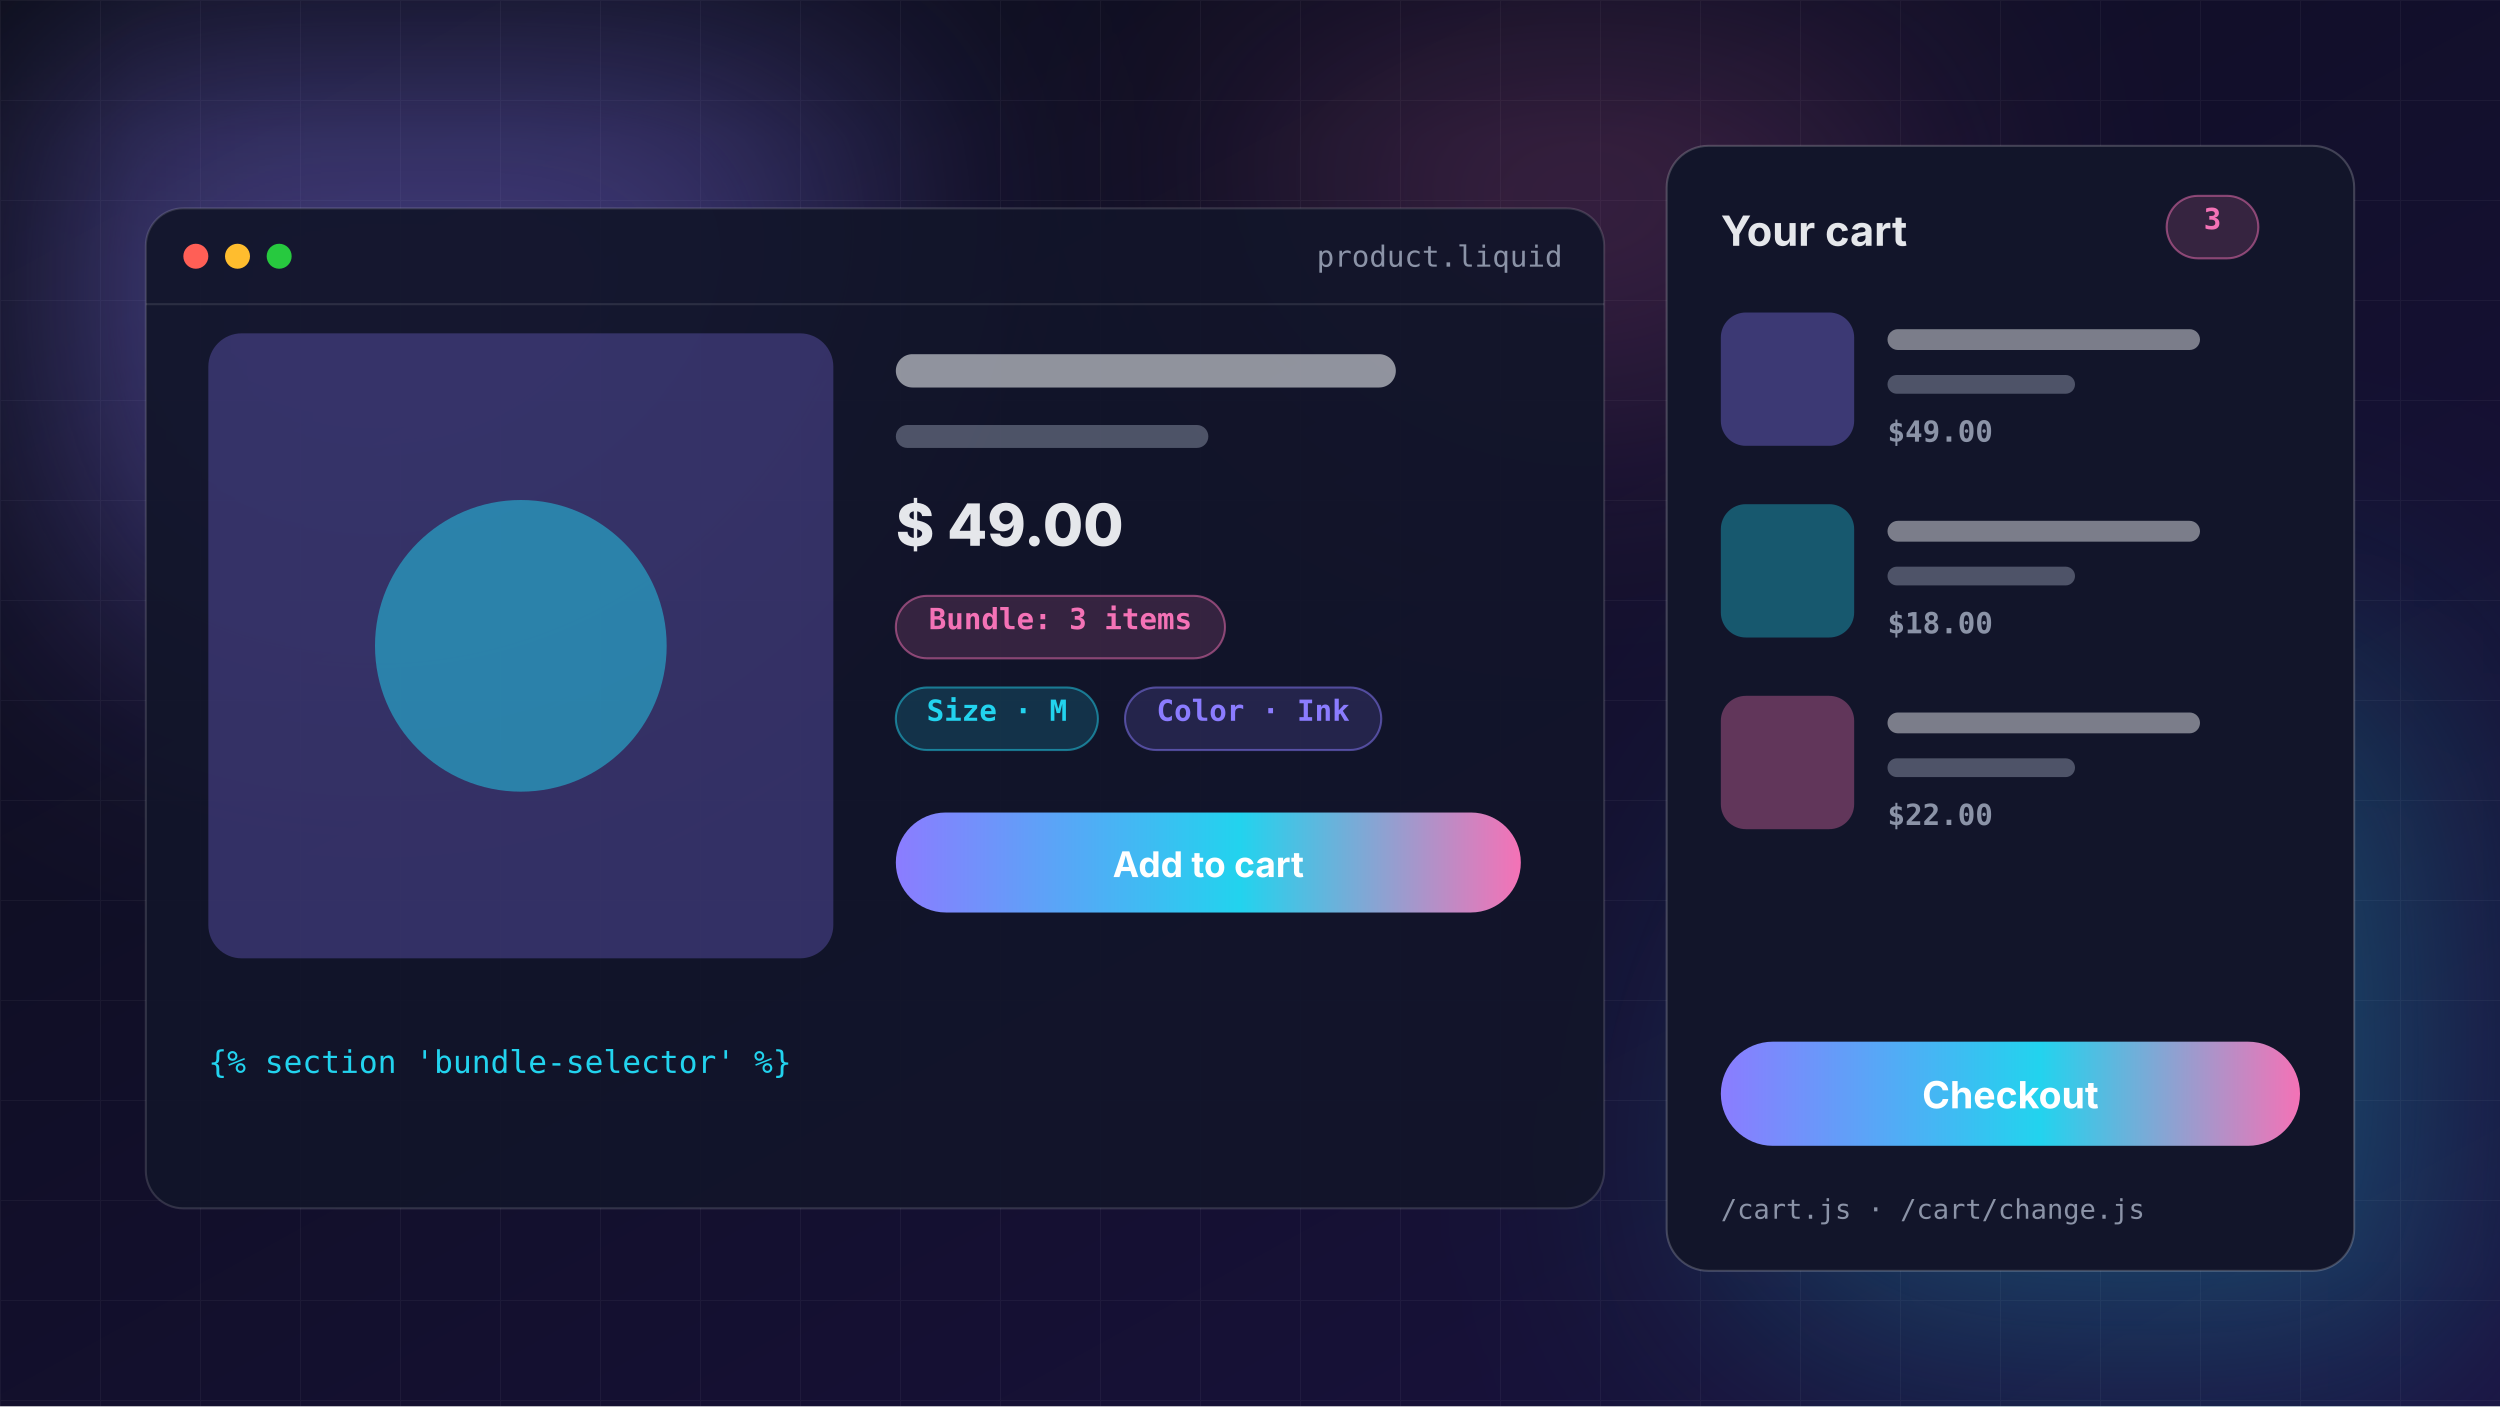
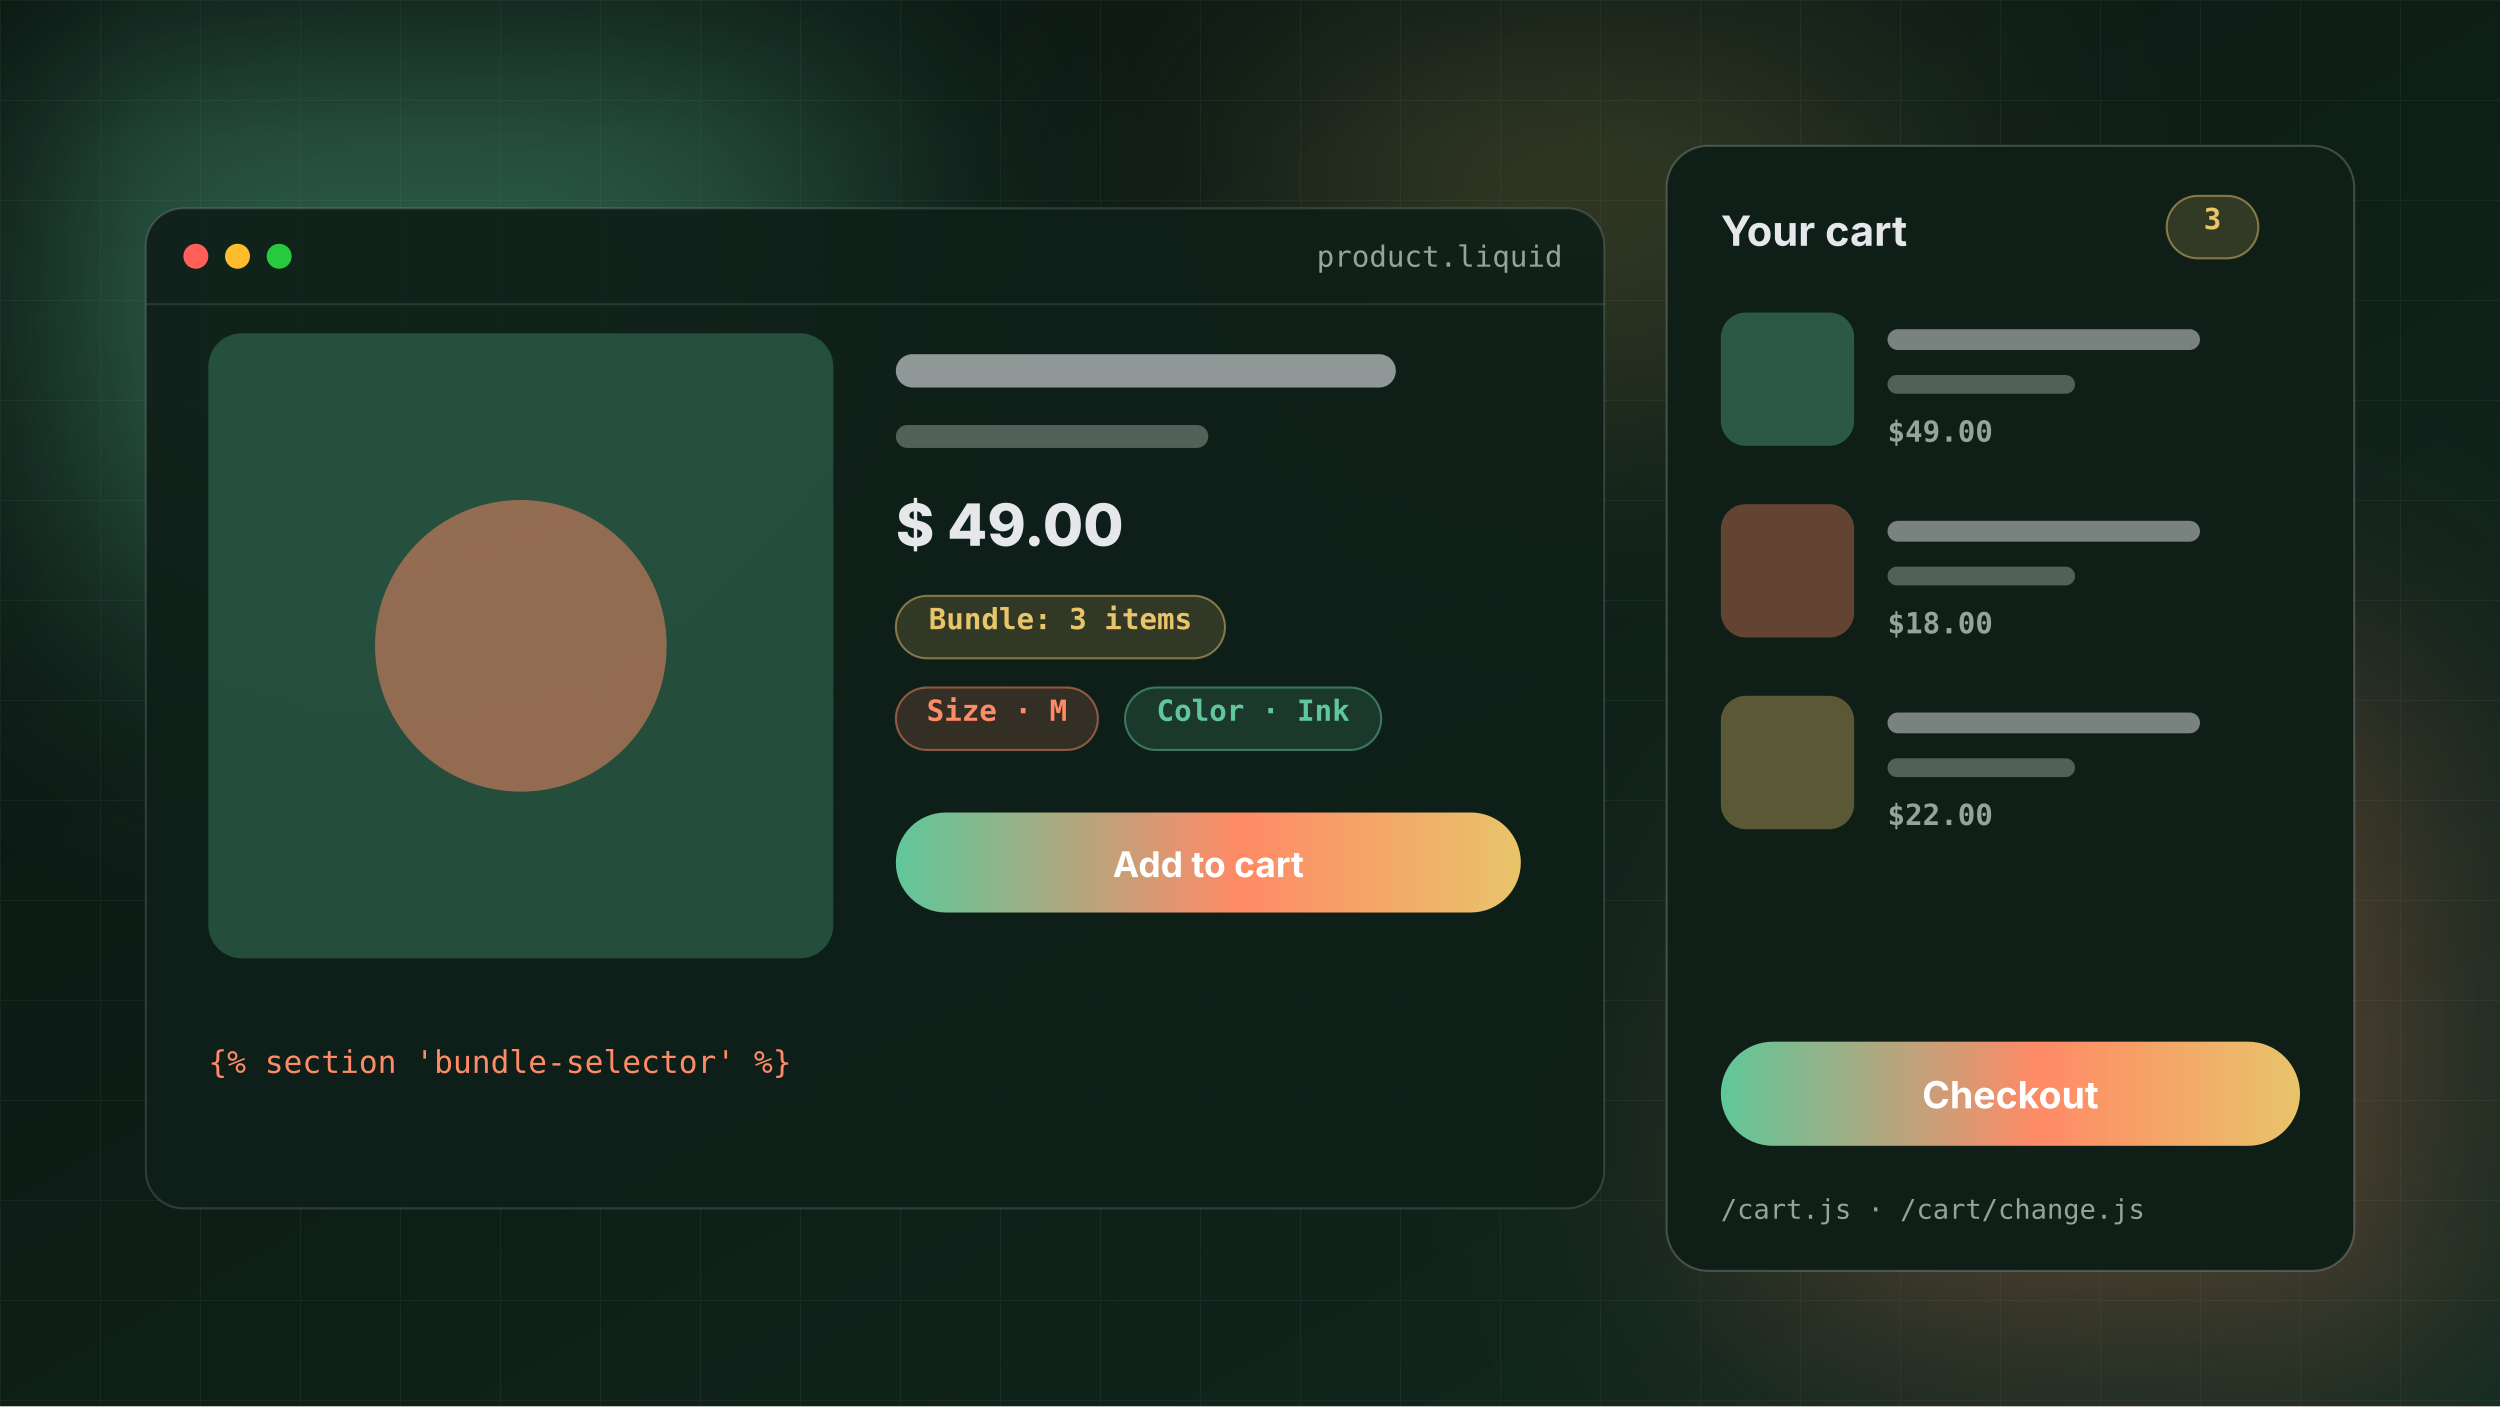
<svg xmlns="http://www.w3.org/2000/svg" viewBox="0 0 1200 675" width="1200" height="675" role="img">
  <defs>
    <linearGradient id="bg4" x1="0" y1="0" x2="1" y2="1">
-       <stop offset="0" stop-color="#0B0D18" />
-       <stop offset="1" stop-color="#1A1240" />
+       <stop offset="0" stop-color="#0a1410" />
+       <stop offset="1" stop-color="#12291f" />
    </linearGradient>
    <linearGradient id="gr4" x1="0" y1="0" x2="1" y2="0">
-       <stop offset="0" stop-color="#8B7CFF" />
-       <stop offset="0.55" stop-color="#22D3EE" />
-       <stop offset="1" stop-color="#F472B6" />
+       <stop offset="0" stop-color="#5fc79a" />
+       <stop offset="0.55" stop-color="#ff8a66" />
+       <stop offset="1" stop-color="#e8c46a" />
    </linearGradient>
    <filter id="bl4" x="-50%" y="-50%" width="200%" height="200%">
      <feGaussianBlur stdDeviation="70" />
    </filter>
    <pattern id="gd4" width="48" height="48" patternUnits="userSpaceOnUse">
      <path d="M48 0H0V48" fill="none" stroke="#fff" stroke-opacity="0.045" />
    </pattern>
  </defs>
  <rect width="1200" height="675" fill="url(#bg4)" />
  <rect width="1200" height="675" fill="url(#gd4)" />
-   <circle cx="180" cy="80" r="230" fill="#8B7CFF" opacity="0.38" filter="url(#bl4)" />
-   <circle cx="1080" cy="560" r="240" fill="#22D3EE" opacity="0.25" filter="url(#bl4)" />
-   <circle cx="760" cy="40" r="150" fill="#F472B6" opacity="0.2" filter="url(#bl4)" />
-   <rect x="70" y="100" width="700" height="480" rx="18" fill="#12152A" fill-opacity="0.92" stroke="#fff" stroke-opacity="0.14" />
+   <circle cx="180" cy="80" r="230" fill="#5fc79a" opacity="0.38" filter="url(#bl4)" />
+   <circle cx="1080" cy="560" r="240" fill="#ff8a66" opacity="0.25" filter="url(#bl4)" />
+   <circle cx="760" cy="40" r="150" fill="#e8c46a" opacity="0.2" filter="url(#bl4)" />
+   <rect x="70" y="100" width="700" height="480" rx="18" fill="#0f1f18" fill-opacity="0.92" stroke="#fff" stroke-opacity="0.14" />
  <path d="M70 146H770" stroke="#fff" stroke-opacity="0.1" />
  <circle cx="94" cy="123" r="6" fill="#FF5F56" />
  <circle cx="114" cy="123" r="6" fill="#FFBD2E" />
  <circle cx="134" cy="123" r="6" fill="#27C93F" />
-   <text x="750" y="128" font-family="ui-monospace, SFMono-Regular, Menlo, Consolas, monospace" font-size="14" font-weight="500" fill="#8B93A7" text-anchor="end" opacity="1">product.liquid</text>
-   <rect x="100" y="160" width="300" height="300" rx="16" fill="#8B7CFF" fill-opacity="0.28" />
-   <circle cx="250" cy="310" r="70" fill="#22D3EE" fill-opacity="0.5" />
+   <text x="750" y="128" font-family="ui-monospace, SFMono-Regular, Menlo, Consolas, monospace" font-size="14" font-weight="500" fill="#94a597" text-anchor="end" opacity="1">product.liquid</text>
+   <rect x="100" y="160" width="300" height="300" rx="16" fill="#5fc79a" fill-opacity="0.28" />
+   <circle cx="250" cy="310" r="70" fill="#ff8a66" fill-opacity="0.5" />
  <rect x="430" y="170" width="240" height="16" rx="8.0" fill="#E5E7EB" fill-opacity="0.6" />
-   <rect x="430" y="204" width="150" height="11" rx="5.5" fill="#8B93A7" fill-opacity="0.5" />
+   <rect x="430" y="204" width="150" height="11" rx="5.5" fill="#94a597" fill-opacity="0.5" />
  <text x="430" y="262" font-family="Inter, 'Segoe UI', Roboto, Helvetica, Arial, sans-serif" font-size="28" font-weight="800" fill="#E5E7EB" text-anchor="start" opacity="1">$ 49.00</text>
-   <rect x="430" y="286" width="158" height="30" rx="15.0" fill="#F472B6" fill-opacity="0.16" stroke="#F472B6" stroke-opacity="0.5" />
-   <text x="509.0" y="302" font-family="ui-monospace, SFMono-Regular, Menlo, Consolas, monospace" font-size="14" font-weight="600" fill="#F472B6" text-anchor="middle" opacity="1">Bundle: 3 items</text>
-   <rect x="430" y="330" width="97" height="30" rx="15.0" fill="#22D3EE" fill-opacity="0.16" stroke="#22D3EE" stroke-opacity="0.5" />
-   <text x="478.5" y="346" font-family="ui-monospace, SFMono-Regular, Menlo, Consolas, monospace" font-size="14" font-weight="600" fill="#22D3EE" text-anchor="middle" opacity="1">Size · M</text>
-   <rect x="540" y="330" width="123" height="30" rx="15.0" fill="#8B7CFF" fill-opacity="0.16" stroke="#8B7CFF" stroke-opacity="0.5" />
-   <text x="601.5" y="346" font-family="ui-monospace, SFMono-Regular, Menlo, Consolas, monospace" font-size="14" font-weight="600" fill="#8B7CFF" text-anchor="middle" opacity="1">Color · Ink</text>
+   <rect x="430" y="286" width="158" height="30" rx="15.0" fill="#e8c46a" fill-opacity="0.16" stroke="#e8c46a" stroke-opacity="0.5" />
+   <text x="509.0" y="302" font-family="ui-monospace, SFMono-Regular, Menlo, Consolas, monospace" font-size="14" font-weight="600" fill="#e8c46a" text-anchor="middle" opacity="1">Bundle: 3 items</text>
+   <rect x="430" y="330" width="97" height="30" rx="15.0" fill="#ff8a66" fill-opacity="0.16" stroke="#ff8a66" stroke-opacity="0.5" />
+   <text x="478.5" y="346" font-family="ui-monospace, SFMono-Regular, Menlo, Consolas, monospace" font-size="14" font-weight="600" fill="#ff8a66" text-anchor="middle" opacity="1">Size · M</text>
+   <rect x="540" y="330" width="123" height="30" rx="15.0" fill="#5fc79a" fill-opacity="0.16" stroke="#5fc79a" stroke-opacity="0.5" />
+   <text x="601.5" y="346" font-family="ui-monospace, SFMono-Regular, Menlo, Consolas, monospace" font-size="14" font-weight="600" fill="#5fc79a" text-anchor="middle" opacity="1">Color · Ink</text>
  <rect x="430" y="390" width="300" height="48" rx="24" fill="url(#gr4)" />
  <text x="580" y="421" font-family="Inter, 'Segoe UI', Roboto, Helvetica, Arial, sans-serif" font-size="17" font-weight="700" fill="#fff" text-anchor="middle" opacity="1">Add to cart</text>
-   <text x="100" y="515" font-family="ui-monospace, SFMono-Regular, Menlo, Consolas, monospace" font-size="15" font-weight="500" fill="#22D3EE" text-anchor="start" opacity="1">{% section 'bundle-selector' %}</text>
-   <rect x="800" y="70" width="330" height="540" rx="20" fill="#12152A" stroke="#fff" stroke-opacity="0.2" />
+   <text x="100" y="515" font-family="ui-monospace, SFMono-Regular, Menlo, Consolas, monospace" font-size="15" font-weight="500" fill="#ff8a66" text-anchor="start" opacity="1">{% section 'bundle-selector' %}</text>
+   <rect x="800" y="70" width="330" height="540" rx="20" fill="#0f1f18" stroke="#fff" stroke-opacity="0.2" />
  <text x="826" y="118" font-family="Inter, 'Segoe UI', Roboto, Helvetica, Arial, sans-serif" font-size="20" font-weight="700" fill="#E5E7EB" text-anchor="start" opacity="1">Your cart</text>
-   <rect x="1040" y="94" width="44" height="30" rx="15.0" fill="#F472B6" fill-opacity="0.16" stroke="#F472B6" stroke-opacity="0.5" />
-   <text x="1062.0" y="110" font-family="ui-monospace, SFMono-Regular, Menlo, Consolas, monospace" font-size="14" font-weight="600" fill="#F472B6" text-anchor="middle" opacity="1">3</text>
-   <rect x="826" y="150" width="64" height="64" rx="12" fill="#8B7CFF" fill-opacity="0.35" />
+   <rect x="1040" y="94" width="44" height="30" rx="15.0" fill="#e8c46a" fill-opacity="0.16" stroke="#e8c46a" stroke-opacity="0.5" />
+   <text x="1062.0" y="110" font-family="ui-monospace, SFMono-Regular, Menlo, Consolas, monospace" font-size="14" font-weight="600" fill="#e8c46a" text-anchor="middle" opacity="1">3</text>
+   <rect x="826" y="150" width="64" height="64" rx="12" fill="#5fc79a" fill-opacity="0.35" />
  <rect x="906" y="158" width="150" height="10" rx="5.0" fill="#E5E7EB" fill-opacity="0.5" />
-   <rect x="906" y="180" width="90" height="9" rx="4.5" fill="#8B93A7" fill-opacity="0.5" />
-   <text x="906" y="212" font-family="ui-monospace, SFMono-Regular, Menlo, Consolas, monospace" font-size="14" font-weight="600" fill="#8B93A7" text-anchor="start" opacity="1">$49.00</text>
-   <rect x="826" y="242" width="64" height="64" rx="12" fill="#22D3EE" fill-opacity="0.35" />
+   <rect x="906" y="180" width="90" height="9" rx="4.5" fill="#94a597" fill-opacity="0.5" />
+   <text x="906" y="212" font-family="ui-monospace, SFMono-Regular, Menlo, Consolas, monospace" font-size="14" font-weight="600" fill="#94a597" text-anchor="start" opacity="1">$49.00</text>
+   <rect x="826" y="242" width="64" height="64" rx="12" fill="#ff8a66" fill-opacity="0.35" />
  <rect x="906" y="250" width="150" height="10" rx="5.0" fill="#E5E7EB" fill-opacity="0.5" />
-   <rect x="906" y="272" width="90" height="9" rx="4.5" fill="#8B93A7" fill-opacity="0.5" />
-   <text x="906" y="304" font-family="ui-monospace, SFMono-Regular, Menlo, Consolas, monospace" font-size="14" font-weight="600" fill="#8B93A7" text-anchor="start" opacity="1">$18.00</text>
-   <rect x="826" y="334" width="64" height="64" rx="12" fill="#F472B6" fill-opacity="0.35" />
+   <rect x="906" y="272" width="90" height="9" rx="4.5" fill="#94a597" fill-opacity="0.5" />
+   <text x="906" y="304" font-family="ui-monospace, SFMono-Regular, Menlo, Consolas, monospace" font-size="14" font-weight="600" fill="#94a597" text-anchor="start" opacity="1">$18.00</text>
+   <rect x="826" y="334" width="64" height="64" rx="12" fill="#e8c46a" fill-opacity="0.35" />
  <rect x="906" y="342" width="150" height="10" rx="5.0" fill="#E5E7EB" fill-opacity="0.5" />
-   <rect x="906" y="364" width="90" height="9" rx="4.5" fill="#8B93A7" fill-opacity="0.5" />
-   <text x="906" y="396" font-family="ui-monospace, SFMono-Regular, Menlo, Consolas, monospace" font-size="14" font-weight="600" fill="#8B93A7" text-anchor="start" opacity="1">$22.00</text>
+   <rect x="906" y="364" width="90" height="9" rx="4.5" fill="#94a597" fill-opacity="0.5" />
+   <text x="906" y="396" font-family="ui-monospace, SFMono-Regular, Menlo, Consolas, monospace" font-size="14" font-weight="600" fill="#94a597" text-anchor="start" opacity="1">$22.00</text>
  <rect x="826" y="500" width="278" height="50" rx="25" fill="url(#gr4)" />
  <text x="965" y="532" font-family="Inter, 'Segoe UI', Roboto, Helvetica, Arial, sans-serif" font-size="18" font-weight="700" fill="#fff" text-anchor="middle" opacity="1">Checkout</text>
-   <text x="826" y="585" font-family="ui-monospace, SFMono-Regular, Menlo, Consolas, monospace" font-size="13" font-weight="500" fill="#8B93A7" text-anchor="start" opacity="1">/cart.js · /cart/change.js</text>
+   <text x="826" y="585" font-family="ui-monospace, SFMono-Regular, Menlo, Consolas, monospace" font-size="13" font-weight="500" fill="#94a597" text-anchor="start" opacity="1">/cart.js · /cart/change.js</text>
</svg>
